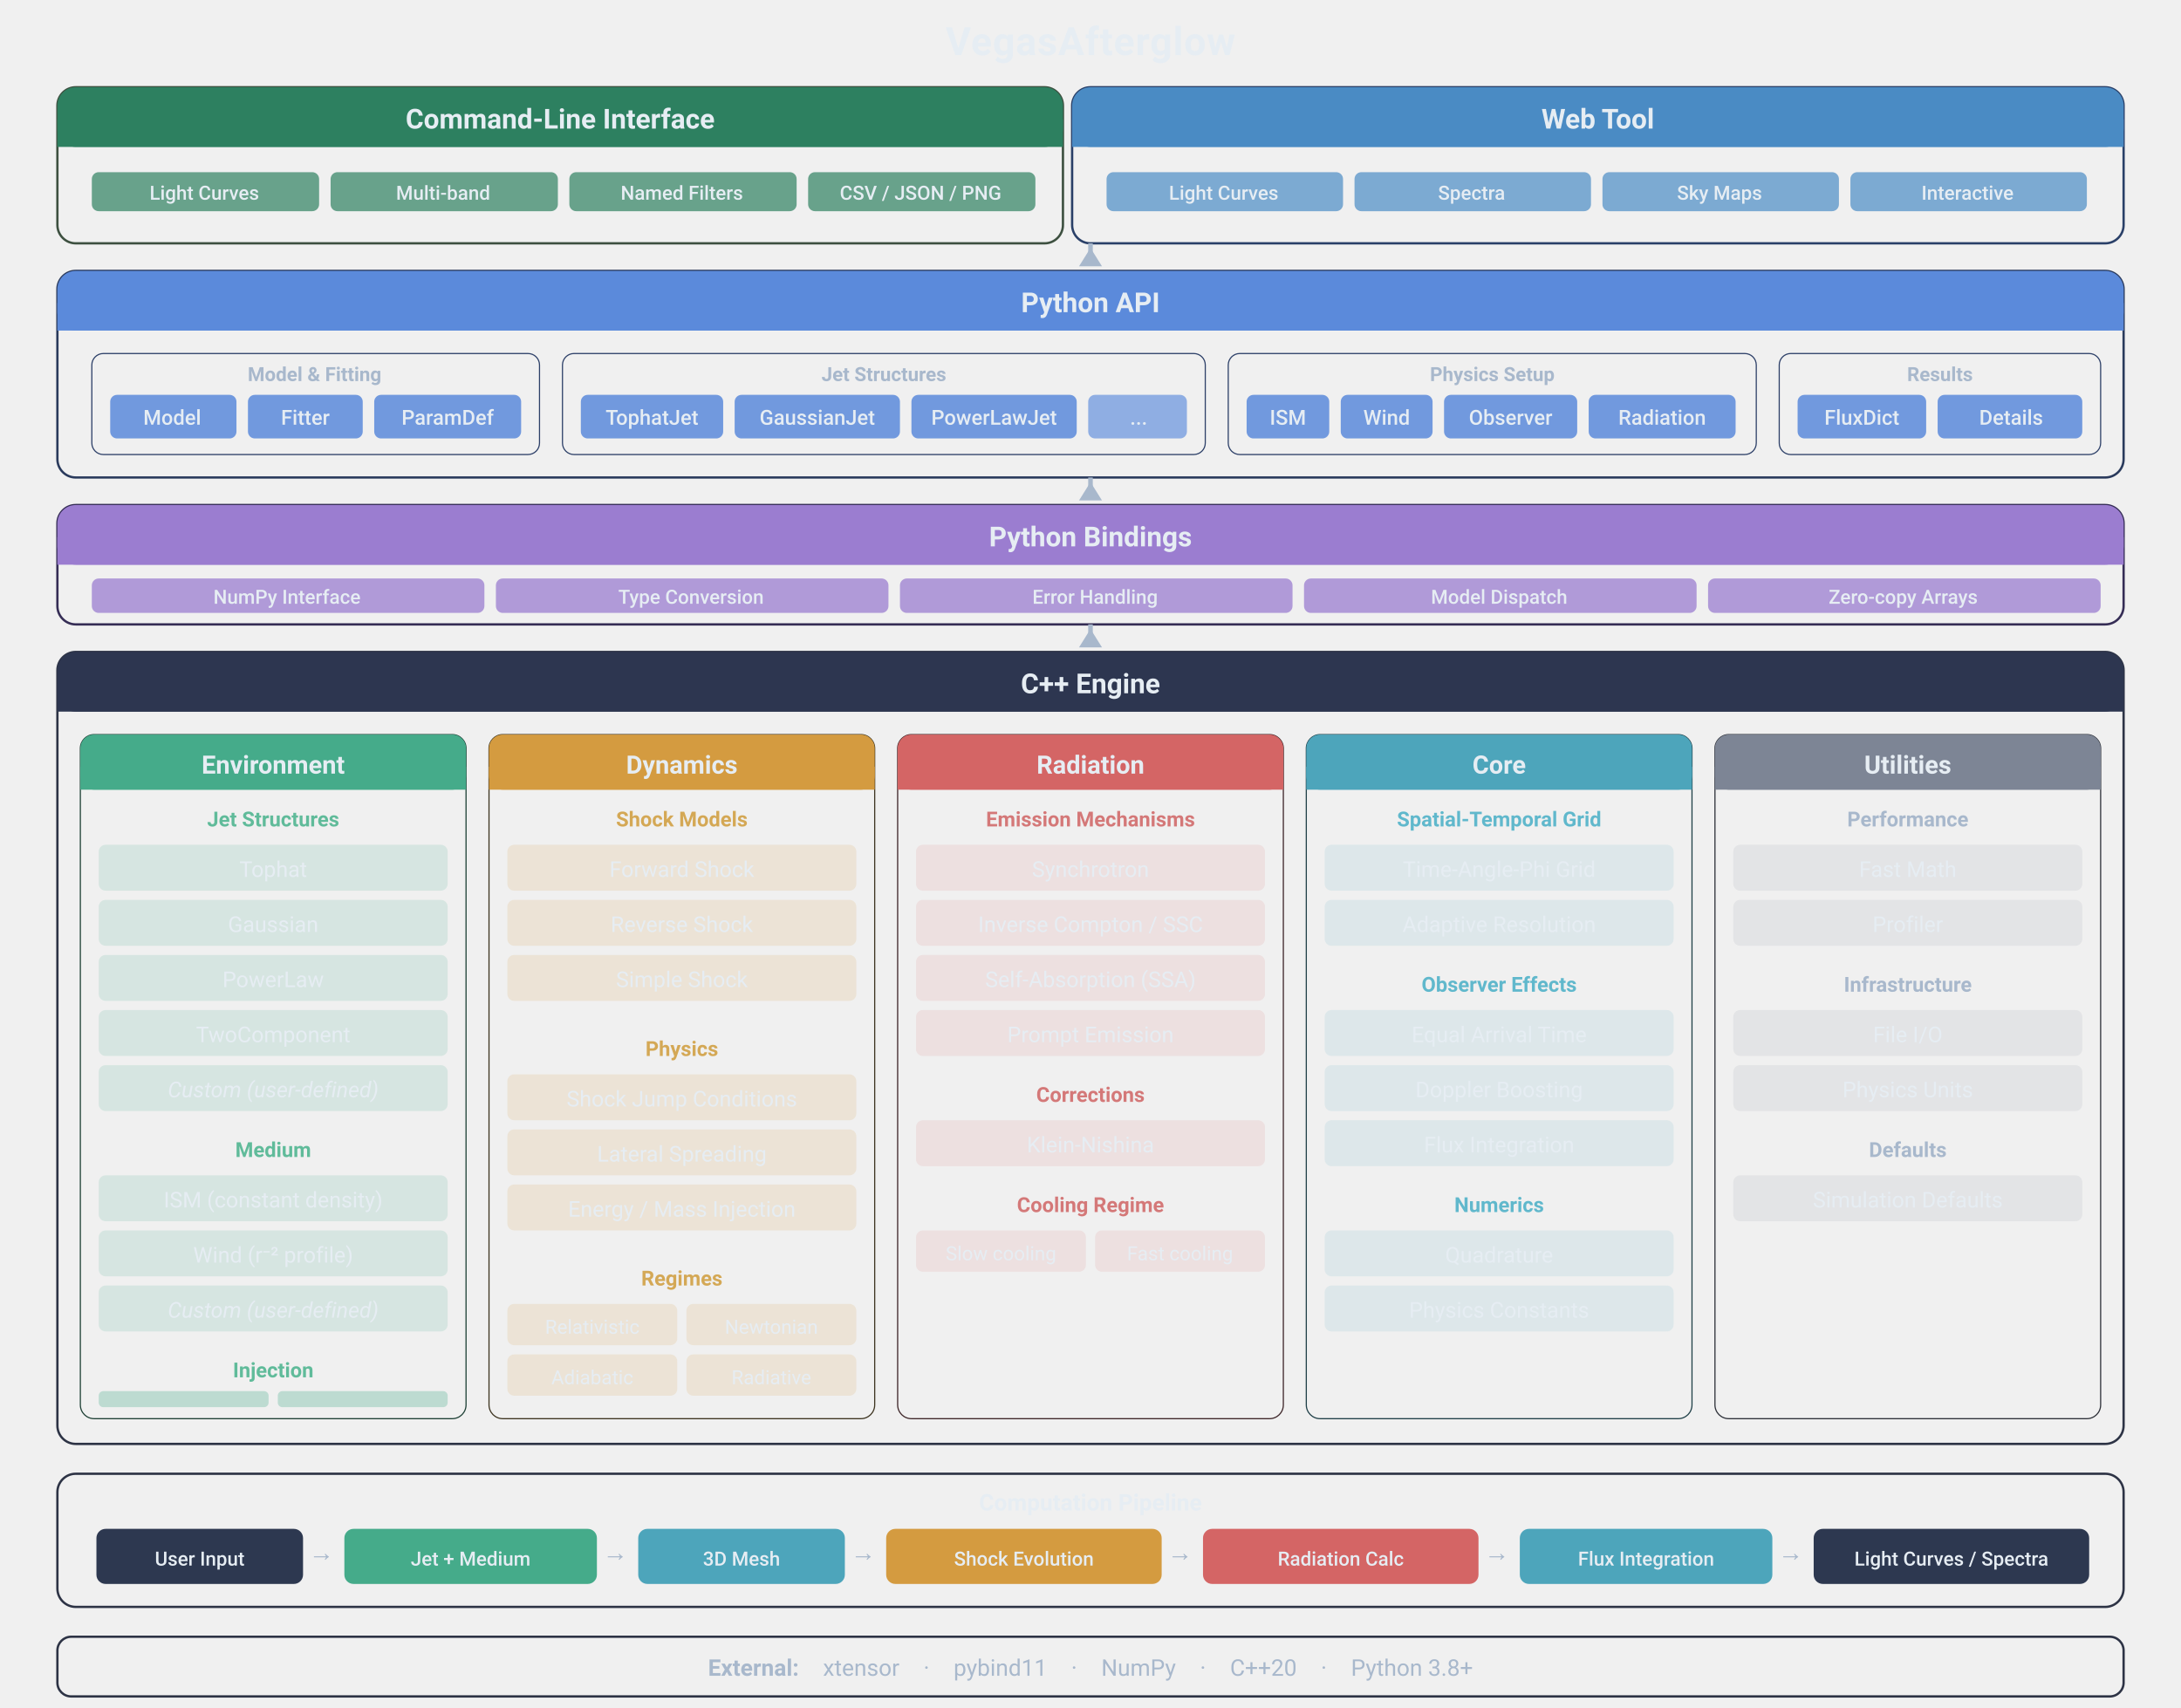
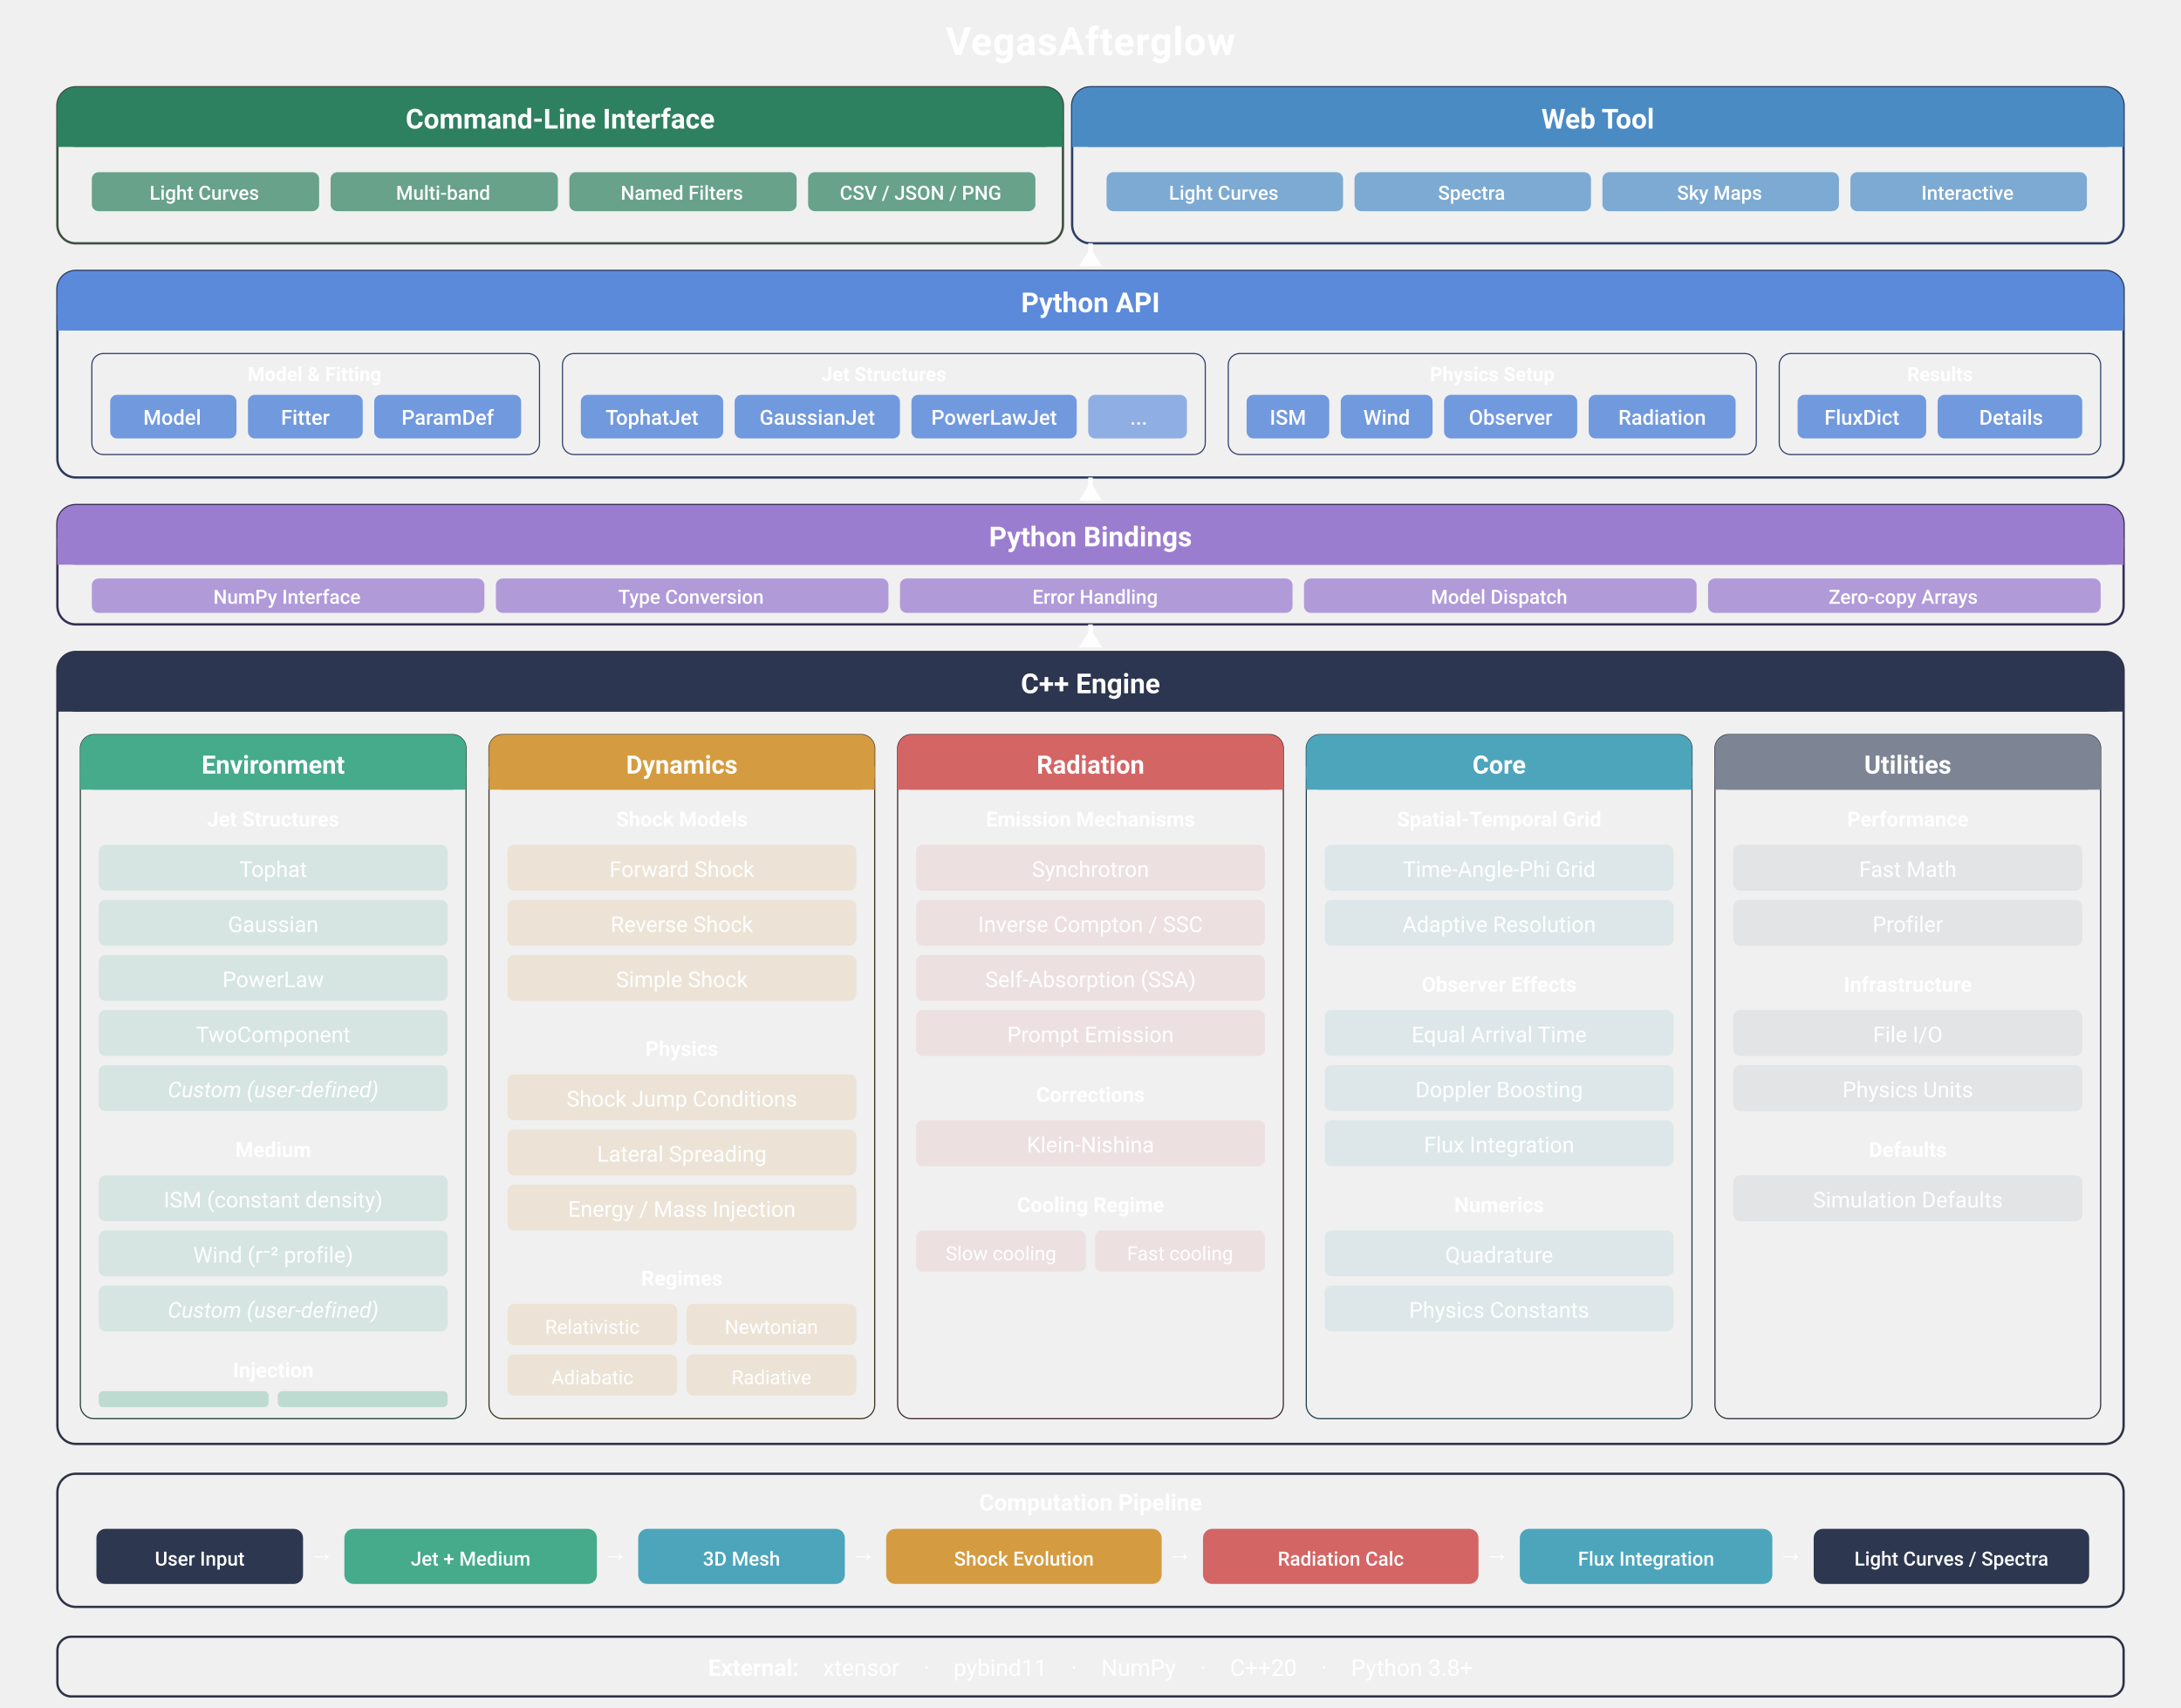
<svg xmlns="http://www.w3.org/2000/svg" viewBox="0 0 950 744" font-family="-apple-system, 'Segoe UI', Roboto, 'Helvetica Neue', Arial, sans-serif">
  <style>
    svg { color-scheme: light dark; }
-     text[fill="white"] { fill: #E6EDF3; }
-     .cp { fill: #E6EDF3; }
-     .cs, .ca { fill: #A8B8CC; }
-     .env { fill: #60BB9A; }
-     .dyn { fill: #D4A855; }
-     .rad { fill: #D47878; }
-     .core { fill: #60B8CC; }
+     text[fill="white"] { fill: #ffffff; }
+     .cp, .cs, .ca, .env, .dyn, .rad, .core { fill: #ffffff; }
    @media (prefers-color-scheme: light) {
-       text[fill="white"] { fill: #24292f; }
-       .cp { fill: #24292f; }
-       .cs, .ca { fill: #57606a; }
-       .env { fill: #1F7A5A; }
-       .dyn { fill: #9A6700; }
-       .rad { fill: #B42318; }
-       .core { fill: #0969DA; }
+       text[fill="white"] { fill: #000000; }
+       .cp, .cs, .ca, .env, .dyn, .rad, .core { fill: #000000; }
    }
  </style>
  <rect width="950" height="744" fill="transparent" rx="12" />
  <text x="475" y="24" text-anchor="middle" font-size="17" font-weight="700" class="cp" letter-spacing="0.3">VegasAfterglow</text>
  <g id="cli-layer">
    <rect x="25" y="38" width="438" height="68" rx="8" fill="transparent" stroke="#3D5040" stroke-width="1" />
    <rect x="25" y="38" width="438" height="26" rx="8" fill="#2D8060" />
    <rect x="25" y="52" width="438" height="12" fill="#2D8060" />
    <text x="244" y="56" text-anchor="middle" font-size="12" font-weight="700" fill="white">Command-Line Interface</text>
    <rect x="40" y="75" width="99" height="17" rx="3" fill="#2D8060" opacity="0.7" />
    <text x="89" y="87" text-anchor="middle" font-size="8.5" fill="white" font-weight="500">Light Curves</text>
    <rect x="144" y="75" width="99" height="17" rx="3" fill="#2D8060" opacity="0.7" />
    <text x="193" y="87" text-anchor="middle" font-size="8.5" fill="white" font-weight="500">Multi-band</text>
    <rect x="248" y="75" width="99" height="17" rx="3" fill="#2D8060" opacity="0.7" />
    <text x="297" y="87" text-anchor="middle" font-size="8.5" fill="white" font-weight="500">Named Filters</text>
    <rect x="352" y="75" width="99" height="17" rx="3" fill="#2D8060" opacity="0.7" />
    <text x="401" y="87" text-anchor="middle" font-size="8.5" fill="white" font-weight="500">CSV / JSON / PNG</text>
  </g>
  <g id="webtool-layer">
    <rect x="467" y="38" width="458" height="68" rx="8" fill="transparent" stroke="#2A4068" stroke-width="1" />
    <rect x="467" y="38" width="458" height="26" rx="8" fill="#4A8BC4" />
    <rect x="467" y="52" width="458" height="12" fill="#4A8BC4" />
    <text x="696" y="56" text-anchor="middle" font-size="12" font-weight="700" fill="white">Web Tool</text>
    <rect x="482" y="75" width="103" height="17" rx="3" fill="#4A8BC4" opacity="0.7" />
    <text x="533" y="87" text-anchor="middle" font-size="8.5" fill="white" font-weight="500">Light Curves</text>
    <rect x="590" y="75" width="103" height="17" rx="3" fill="#4A8BC4" opacity="0.7" />
    <text x="641" y="87" text-anchor="middle" font-size="8.5" fill="white" font-weight="500">Spectra</text>
    <rect x="698" y="75" width="103" height="17" rx="3" fill="#4A8BC4" opacity="0.7" />
    <text x="749" y="87" text-anchor="middle" font-size="8.5" fill="white" font-weight="500">Sky Maps</text>
    <rect x="806" y="75" width="103" height="17" rx="3" fill="#4A8BC4" opacity="0.7" />
    <text x="857" y="87" text-anchor="middle" font-size="8.5" fill="white" font-weight="500">Interactive</text>
  </g>
  <g class="ca">
    <polygon points="475,108 470,116 480,116" />
    <rect x="474" y="106" width="2" height="4" />
  </g>
  <g id="python-api">
    <rect x="25" y="118" width="900" height="90" rx="8" fill="transparent" stroke="#2A3A5C" stroke-width="1" />
    <rect x="25" y="118" width="900" height="26" rx="8" fill="#5B8ADB" />
    <rect x="25" y="132" width="900" height="12" fill="#5B8ADB" />
    <text x="475" y="136" text-anchor="middle" font-size="12" font-weight="700" fill="white">Python API</text>
    <rect x="40" y="154" width="195" height="44" rx="5" fill="transparent" stroke="#2D4068" stroke-width="0.5" />
    <text x="137" y="166" text-anchor="middle" font-size="8.5" font-weight="600" class="cs">Model &amp; Fitting</text>
    <rect x="48" y="172" width="55" height="19" rx="3" fill="#5B8ADB" opacity="0.85" />
    <text x="75" y="185" text-anchor="middle" font-size="9" fill="white" font-weight="500">Model</text>
    <rect x="108" y="172" width="50" height="19" rx="3" fill="#5B8ADB" opacity="0.85" />
    <text x="133" y="185" text-anchor="middle" font-size="9" fill="white" font-weight="500">Fitter</text>
    <rect x="163" y="172" width="64" height="19" rx="3" fill="#5B8ADB" opacity="0.85" />
    <text x="195" y="185" text-anchor="middle" font-size="9" fill="white" font-weight="500">ParamDef</text>
    <rect x="245" y="154" width="280" height="44" rx="5" fill="transparent" stroke="#2D4068" stroke-width="0.5" />
    <text x="385" y="166" text-anchor="middle" font-size="8.5" font-weight="600" class="cs">Jet Structures</text>
    <rect x="253" y="172" width="62" height="19" rx="3" fill="#5B8ADB" opacity="0.85" />
    <text x="284" y="185" text-anchor="middle" font-size="9" fill="white" font-weight="500">TophatJet</text>
    <rect x="320" y="172" width="72" height="19" rx="3" fill="#5B8ADB" opacity="0.85" />
    <text x="356" y="185" text-anchor="middle" font-size="9" fill="white" font-weight="500">GaussianJet</text>
    <rect x="397" y="172" width="72" height="19" rx="3" fill="#5B8ADB" opacity="0.85" />
    <text x="433" y="185" text-anchor="middle" font-size="9" fill="white" font-weight="500">PowerLawJet</text>
    <rect x="474" y="172" width="43" height="19" rx="3" fill="#5B8ADB" opacity="0.65" />
    <text x="496" y="185" text-anchor="middle" font-size="9" fill="white" font-weight="500">...</text>
    <rect x="535" y="154" width="230" height="44" rx="5" fill="transparent" stroke="#2D4068" stroke-width="0.5" />
    <text x="650" y="166" text-anchor="middle" font-size="8.5" font-weight="600" class="cs">Physics Setup</text>
    <rect x="543" y="172" width="36" height="19" rx="3" fill="#5B8ADB" opacity="0.85" />
    <text x="561" y="185" text-anchor="middle" font-size="9" fill="white" font-weight="500">ISM</text>
    <rect x="584" y="172" width="40" height="19" rx="3" fill="#5B8ADB" opacity="0.85" />
    <text x="604" y="185" text-anchor="middle" font-size="9" fill="white" font-weight="500">Wind</text>
    <rect x="629" y="172" width="58" height="19" rx="3" fill="#5B8ADB" opacity="0.85" />
    <text x="658" y="185" text-anchor="middle" font-size="9" fill="white" font-weight="500">Observer</text>
    <rect x="692" y="172" width="64" height="19" rx="3" fill="#5B8ADB" opacity="0.85" />
    <text x="724" y="185" text-anchor="middle" font-size="9" fill="white" font-weight="500">Radiation</text>
    <rect x="775" y="154" width="140" height="44" rx="5" fill="transparent" stroke="#2D4068" stroke-width="0.5" />
    <text x="845" y="166" text-anchor="middle" font-size="8.5" font-weight="600" class="cs">Results</text>
    <rect x="783" y="172" width="56" height="19" rx="3" fill="#5B8ADB" opacity="0.85" />
    <text x="811" y="185" text-anchor="middle" font-size="9" fill="white" font-weight="500">FluxDict</text>
    <rect x="844" y="172" width="63" height="19" rx="3" fill="#5B8ADB" opacity="0.85" />
    <text x="876" y="185" text-anchor="middle" font-size="9" fill="white" font-weight="500">Details</text>
  </g>
  <g class="ca">
    <polygon points="475,210 470,218 480,218" />
    <rect x="474" y="208" width="2" height="4" />
  </g>
  <g id="pybind-bridge">
    <rect x="25" y="220" width="900" height="52" rx="8" fill="transparent" stroke="#352D55" stroke-width="1" />
    <rect x="25" y="220" width="900" height="26" rx="8" fill="#9B7DD0" />
    <rect x="25" y="234" width="900" height="12" fill="#9B7DD0" />
    <text x="475" y="238" text-anchor="middle" font-size="12" font-weight="700" fill="white">Python Bindings</text>
    <rect x="40" y="252" width="171" height="15" rx="3" fill="#9B7DD0" opacity="0.75" />
    <text x="125" y="263" text-anchor="middle" font-size="8.5" fill="white" font-weight="500">NumPy Interface</text>
    <rect x="216" y="252" width="171" height="15" rx="3" fill="#9B7DD0" opacity="0.75" />
    <text x="301" y="263" text-anchor="middle" font-size="8.5" fill="white" font-weight="500">Type Conversion</text>
    <rect x="392" y="252" width="171" height="15" rx="3" fill="#9B7DD0" opacity="0.75" />
    <text x="477" y="263" text-anchor="middle" font-size="8.5" fill="white" font-weight="500">Error Handling</text>
    <rect x="568" y="252" width="171" height="15" rx="3" fill="#9B7DD0" opacity="0.75" />
    <text x="653" y="263" text-anchor="middle" font-size="8.5" fill="white" font-weight="500">Model Dispatch</text>
    <rect x="744" y="252" width="171" height="15" rx="3" fill="#9B7DD0" opacity="0.75" />
    <text x="829" y="263" text-anchor="middle" font-size="8.5" fill="white" font-weight="500">Zero-copy Arrays</text>
  </g>
  <g class="ca">
    <polygon points="475,274 470,282 480,282" />
    <rect x="474" y="272" width="2" height="4" />
  </g>
  <g id="cpp-engine">
    <rect x="25" y="284" width="900" height="345" rx="8" fill="transparent" stroke="#2D3345" stroke-width="1" />
    <rect x="25" y="284" width="900" height="26" rx="8" fill="#2D3650" />
    <rect x="25" y="298" width="900" height="12" fill="#2D3650" />
    <text x="475" y="302" text-anchor="middle" font-size="12" font-weight="700" fill="white">C++ Engine</text>
    <g id="col-environment">
      <rect x="35" y="320" width="168" height="298" rx="6" fill="transparent" stroke="#1E4035" stroke-width="0.5" />
      <rect x="35" y="320" width="168" height="24" rx="6" fill="#45AB8A" />
      <rect x="35" y="334" width="168" height="10" fill="#45AB8A" />
      <text x="119" y="337" text-anchor="middle" font-size="11" font-weight="700" fill="white">Environment</text>
      <text x="119" y="360" text-anchor="middle" font-size="9" font-weight="600" class="env">Jet Structures</text>
      <rect x="43" y="368" width="152" height="20" rx="3" fill="#45AB8A" opacity="0.15" />
      <text x="119" y="382" text-anchor="middle" font-size="9.5" class="cp">Tophat</text>
      <rect x="43" y="392" width="152" height="20" rx="3" fill="#45AB8A" opacity="0.15" />
      <text x="119" y="406" text-anchor="middle" font-size="9.5" class="cp">Gaussian</text>
      <rect x="43" y="416" width="152" height="20" rx="3" fill="#45AB8A" opacity="0.15" />
      <text x="119" y="430" text-anchor="middle" font-size="9.5" class="cp">PowerLaw</text>
      <rect x="43" y="440" width="152" height="20" rx="3" fill="#45AB8A" opacity="0.15" />
      <text x="119" y="454" text-anchor="middle" font-size="9.5" class="cp">TwoComponent</text>
      <rect x="43" y="464" width="152" height="20" rx="3" fill="#45AB8A" opacity="0.15" />
      <text x="119" y="478" text-anchor="middle" font-size="9.5" class="cp" font-style="italic">Custom (user-defined)</text>
      <text x="119" y="504" text-anchor="middle" font-size="9" font-weight="600" class="env">Medium</text>
      <rect x="43" y="512" width="152" height="20" rx="3" fill="#45AB8A" opacity="0.15" />
      <text x="119" y="526" text-anchor="middle" font-size="9.5" class="cp">ISM (constant density)</text>
      <rect x="43" y="536" width="152" height="20" rx="3" fill="#45AB8A" opacity="0.15" />
      <text x="119" y="550" text-anchor="middle" font-size="9.5" class="cp">Wind (r⁻² profile)</text>
      <rect x="43" y="560" width="152" height="20" rx="3" fill="#45AB8A" opacity="0.15" />
      <text x="119" y="574" text-anchor="middle" font-size="9.5" class="cp" font-style="italic">Custom (user-defined)</text>
      <text x="119" y="600" text-anchor="middle" font-size="9" font-weight="600" class="env">Injection</text>
      <rect x="43" y="606" width="74" height="7" rx="2" fill="#45AB8A" opacity="0.3" />
      <rect x="121" y="606" width="74" height="7" rx="2" fill="#45AB8A" opacity="0.3" />
    </g>
    <g id="col-dynamics">
      <rect x="213" y="320" width="168" height="298" rx="6" fill="transparent" stroke="#3D3420" stroke-width="0.5" />
      <rect x="213" y="320" width="168" height="24" rx="6" fill="#D49B40" />
      <rect x="213" y="334" width="168" height="10" fill="#D49B40" />
      <text x="297" y="337" text-anchor="middle" font-size="11" font-weight="700" fill="white">Dynamics</text>
      <text x="297" y="360" text-anchor="middle" font-size="9" font-weight="600" class="dyn">Shock Models</text>
      <rect x="221" y="368" width="152" height="20" rx="3" fill="#D49B40" opacity="0.15" />
      <text x="297" y="382" text-anchor="middle" font-size="9.5" class="cp">Forward Shock</text>
      <rect x="221" y="392" width="152" height="20" rx="3" fill="#D49B40" opacity="0.15" />
      <text x="297" y="406" text-anchor="middle" font-size="9.5" class="cp">Reverse Shock</text>
      <rect x="221" y="416" width="152" height="20" rx="3" fill="#D49B40" opacity="0.15" />
      <text x="297" y="430" text-anchor="middle" font-size="9.5" class="cp">Simple Shock</text>
      <text x="297" y="460" text-anchor="middle" font-size="9" font-weight="600" class="dyn">Physics</text>
      <rect x="221" y="468" width="152" height="20" rx="3" fill="#D49B40" opacity="0.15" />
      <text x="297" y="482" text-anchor="middle" font-size="9.5" class="cp">Shock Jump Conditions</text>
      <rect x="221" y="492" width="152" height="20" rx="3" fill="#D49B40" opacity="0.15" />
      <text x="297" y="506" text-anchor="middle" font-size="9.5" class="cp">Lateral Spreading</text>
      <rect x="221" y="516" width="152" height="20" rx="3" fill="#D49B40" opacity="0.15" />
      <text x="297" y="530" text-anchor="middle" font-size="9.5" class="cp">Energy / Mass Injection</text>
      <text x="297" y="560" text-anchor="middle" font-size="9" font-weight="600" class="dyn">Regimes</text>
      <rect x="221" y="568" width="74" height="18" rx="3" fill="#D49B40" opacity="0.15" />
      <text x="258" y="581" text-anchor="middle" font-size="8.5" class="cp">Relativistic</text>
      <rect x="299" y="568" width="74" height="18" rx="3" fill="#D49B40" opacity="0.15" />
      <text x="336" y="581" text-anchor="middle" font-size="8.5" class="cp">Newtonian</text>
      <rect x="221" y="590" width="74" height="18" rx="3" fill="#D49B40" opacity="0.15" />
      <text x="258" y="603" text-anchor="middle" font-size="8.5" class="cp">Adiabatic</text>
      <rect x="299" y="590" width="74" height="18" rx="3" fill="#D49B40" opacity="0.15" />
      <text x="336" y="603" text-anchor="middle" font-size="8.5" class="cp">Radiative</text>
    </g>
    <g id="col-radiation">
      <rect x="391" y="320" width="168" height="298" rx="6" fill="transparent" stroke="#3D2528" stroke-width="0.5" />
      <rect x="391" y="320" width="168" height="24" rx="6" fill="#D46565" />
      <rect x="391" y="334" width="168" height="10" fill="#D46565" />
      <text x="475" y="337" text-anchor="middle" font-size="11" font-weight="700" fill="white">Radiation</text>
      <text x="475" y="360" text-anchor="middle" font-size="9" font-weight="600" class="rad">Emission Mechanisms</text>
      <rect x="399" y="368" width="152" height="20" rx="3" fill="#D46565" opacity="0.12" />
      <text x="475" y="382" text-anchor="middle" font-size="9.5" class="cp">Synchrotron</text>
      <rect x="399" y="392" width="152" height="20" rx="3" fill="#D46565" opacity="0.12" />
      <text x="475" y="406" text-anchor="middle" font-size="9.5" class="cp">Inverse Compton / SSC</text>
      <rect x="399" y="416" width="152" height="20" rx="3" fill="#D46565" opacity="0.12" />
      <text x="475" y="430" text-anchor="middle" font-size="9.5" class="cp">Self-Absorption (SSA)</text>
      <rect x="399" y="440" width="152" height="20" rx="3" fill="#D46565" opacity="0.12" />
      <text x="475" y="454" text-anchor="middle" font-size="9.5" class="cp">Prompt Emission</text>
      <text x="475" y="480" text-anchor="middle" font-size="9" font-weight="600" class="rad">Corrections</text>
      <rect x="399" y="488" width="152" height="20" rx="3" fill="#D46565" opacity="0.12" />
      <text x="475" y="502" text-anchor="middle" font-size="9.5" class="cp">Klein-Nishina</text>
      <text x="475" y="528" text-anchor="middle" font-size="9" font-weight="600" class="rad">Cooling Regime</text>
      <rect x="399" y="536" width="74" height="18" rx="3" fill="#D46565" opacity="0.12" />
      <text x="436" y="549" text-anchor="middle" font-size="8.5" class="cp">Slow cooling</text>
      <rect x="477" y="536" width="74" height="18" rx="3" fill="#D46565" opacity="0.12" />
      <text x="514" y="549" text-anchor="middle" font-size="8.5" class="cp">Fast cooling</text>
    </g>
    <g id="col-core">
      <rect x="569" y="320" width="168" height="298" rx="6" fill="transparent" stroke="#204048" stroke-width="0.5" />
      <rect x="569" y="320" width="168" height="24" rx="6" fill="#4DA5BB" />
      <rect x="569" y="334" width="168" height="10" fill="#4DA5BB" />
      <text x="653" y="337" text-anchor="middle" font-size="11" font-weight="700" fill="white">Core</text>
      <text x="653" y="360" text-anchor="middle" font-size="9" font-weight="600" class="core">Spatial-Temporal Grid</text>
      <rect x="577" y="368" width="152" height="20" rx="3" fill="#4DA5BB" opacity="0.12" />
      <text x="653" y="382" text-anchor="middle" font-size="9.5" class="cp">Time-Angle-Phi Grid</text>
      <rect x="577" y="392" width="152" height="20" rx="3" fill="#4DA5BB" opacity="0.12" />
      <text x="653" y="406" text-anchor="middle" font-size="9.5" class="cp">Adaptive Resolution</text>
      <text x="653" y="432" text-anchor="middle" font-size="9" font-weight="600" class="core">Observer Effects</text>
      <rect x="577" y="440" width="152" height="20" rx="3" fill="#4DA5BB" opacity="0.12" />
      <text x="653" y="454" text-anchor="middle" font-size="9.5" class="cp">Equal Arrival Time</text>
      <rect x="577" y="464" width="152" height="20" rx="3" fill="#4DA5BB" opacity="0.12" />
      <text x="653" y="478" text-anchor="middle" font-size="9.5" class="cp">Doppler Boosting</text>
      <rect x="577" y="488" width="152" height="20" rx="3" fill="#4DA5BB" opacity="0.12" />
      <text x="653" y="502" text-anchor="middle" font-size="9.5" class="cp">Flux Integration</text>
      <text x="653" y="528" text-anchor="middle" font-size="9" font-weight="600" class="core">Numerics</text>
      <rect x="577" y="536" width="152" height="20" rx="3" fill="#4DA5BB" opacity="0.12" />
      <text x="653" y="550" text-anchor="middle" font-size="9.5" class="cp">Quadrature</text>
      <rect x="577" y="560" width="152" height="20" rx="3" fill="#4DA5BB" opacity="0.12" />
      <text x="653" y="574" text-anchor="middle" font-size="9.5" class="cp">Physics Constants</text>
    </g>
    <g id="col-utilities">
      <rect x="747" y="320" width="168" height="298" rx="6" fill="transparent" stroke="#2D3038" stroke-width="0.5" />
      <rect x="747" y="320" width="168" height="24" rx="6" fill="#7D8595" />
      <rect x="747" y="334" width="168" height="10" fill="#7D8595" />
      <text x="831" y="337" text-anchor="middle" font-size="11" font-weight="700" fill="white">Utilities</text>
      <text x="831" y="360" text-anchor="middle" font-size="9" font-weight="600" class="cs">Performance</text>
      <rect x="755" y="368" width="152" height="20" rx="3" fill="#7D8595" opacity="0.12" />
      <text x="831" y="382" text-anchor="middle" font-size="9.5" class="cp">Fast Math</text>
      <rect x="755" y="392" width="152" height="20" rx="3" fill="#7D8595" opacity="0.12" />
      <text x="831" y="406" text-anchor="middle" font-size="9.5" class="cp">Profiler</text>
      <text x="831" y="432" text-anchor="middle" font-size="9" font-weight="600" class="cs">Infrastructure</text>
      <rect x="755" y="440" width="152" height="20" rx="3" fill="#7D8595" opacity="0.12" />
      <text x="831" y="454" text-anchor="middle" font-size="9.5" class="cp">File I/O</text>
      <rect x="755" y="464" width="152" height="20" rx="3" fill="#7D8595" opacity="0.12" />
      <text x="831" y="478" text-anchor="middle" font-size="9.5" class="cp">Physics Units</text>
      <text x="831" y="504" text-anchor="middle" font-size="9" font-weight="600" class="cs">Defaults</text>
      <rect x="755" y="512" width="152" height="20" rx="3" fill="#7D8595" opacity="0.12" />
      <text x="831" y="526" text-anchor="middle" font-size="9.5" class="cp">Simulation Defaults</text>
    </g>
  </g>
  <g id="pipeline">
    <rect x="25" y="642" width="900" height="58" rx="8" fill="transparent" stroke="#2D3345" stroke-width="1" />
    <text x="475" y="658" text-anchor="middle" font-size="10" font-weight="600" class="cp">Computation Pipeline</text>
    <rect x="42" y="666" width="90" height="24" rx="4" fill="#2D3850" />
    <text x="87" y="682" text-anchor="middle" font-size="8.5" fill="white" font-weight="500">User Input</text>
    <text x="140" y="680" text-anchor="middle" font-size="11" class="ca">→</text>
    <rect x="150" y="666" width="110" height="24" rx="4" fill="#45AB8A" />
    <text x="205" y="682" text-anchor="middle" font-size="8.5" fill="white" font-weight="500">Jet + Medium</text>
    <text x="268" y="680" text-anchor="middle" font-size="11" class="ca">→</text>
    <rect x="278" y="666" width="90" height="24" rx="4" fill="#4DA5BB" />
    <text x="323" y="682" text-anchor="middle" font-size="8.5" fill="white" font-weight="500">3D Mesh</text>
    <text x="376" y="680" text-anchor="middle" font-size="11" class="ca">→</text>
    <rect x="386" y="666" width="120" height="24" rx="4" fill="#D49B40" />
    <text x="446" y="682" text-anchor="middle" font-size="8.5" fill="white" font-weight="500">Shock Evolution</text>
    <text x="514" y="680" text-anchor="middle" font-size="11" class="ca">→</text>
    <rect x="524" y="666" width="120" height="24" rx="4" fill="#D46565" />
    <text x="584" y="682" text-anchor="middle" font-size="8.5" fill="white" font-weight="500">Radiation Calc</text>
    <text x="652" y="680" text-anchor="middle" font-size="11" class="ca">→</text>
    <rect x="662" y="666" width="110" height="24" rx="4" fill="#4DA5BB" />
    <text x="717" y="682" text-anchor="middle" font-size="8.5" fill="white" font-weight="500">Flux Integration</text>
    <text x="780" y="680" text-anchor="middle" font-size="11" class="ca">→</text>
    <rect x="790" y="666" width="120" height="24" rx="4" fill="#2D3850" />
    <text x="850" y="682" text-anchor="middle" font-size="8.5" fill="white" font-weight="500">Light Curves / Spectra</text>
  </g>
  <g id="external">
    <rect x="25" y="713" width="900" height="26" rx="6" fill="transparent" stroke="#2D3345" stroke-width="1" />
    <text x="475" y="730" text-anchor="middle" font-size="10" class="cs">
      <tspan font-weight="600">External:</tspan>
      <tspan dx="8">xtensor</tspan>
      <tspan dx="8">·</tspan>
      <tspan dx="8">pybind11</tspan>
      <tspan dx="8">·</tspan>
      <tspan dx="8">NumPy</tspan>
      <tspan dx="8">·</tspan>
      <tspan dx="8">C++20</tspan>
      <tspan dx="8">·</tspan>
      <tspan dx="8">Python 3.8+</tspan>
    </text>
  </g>
</svg>
